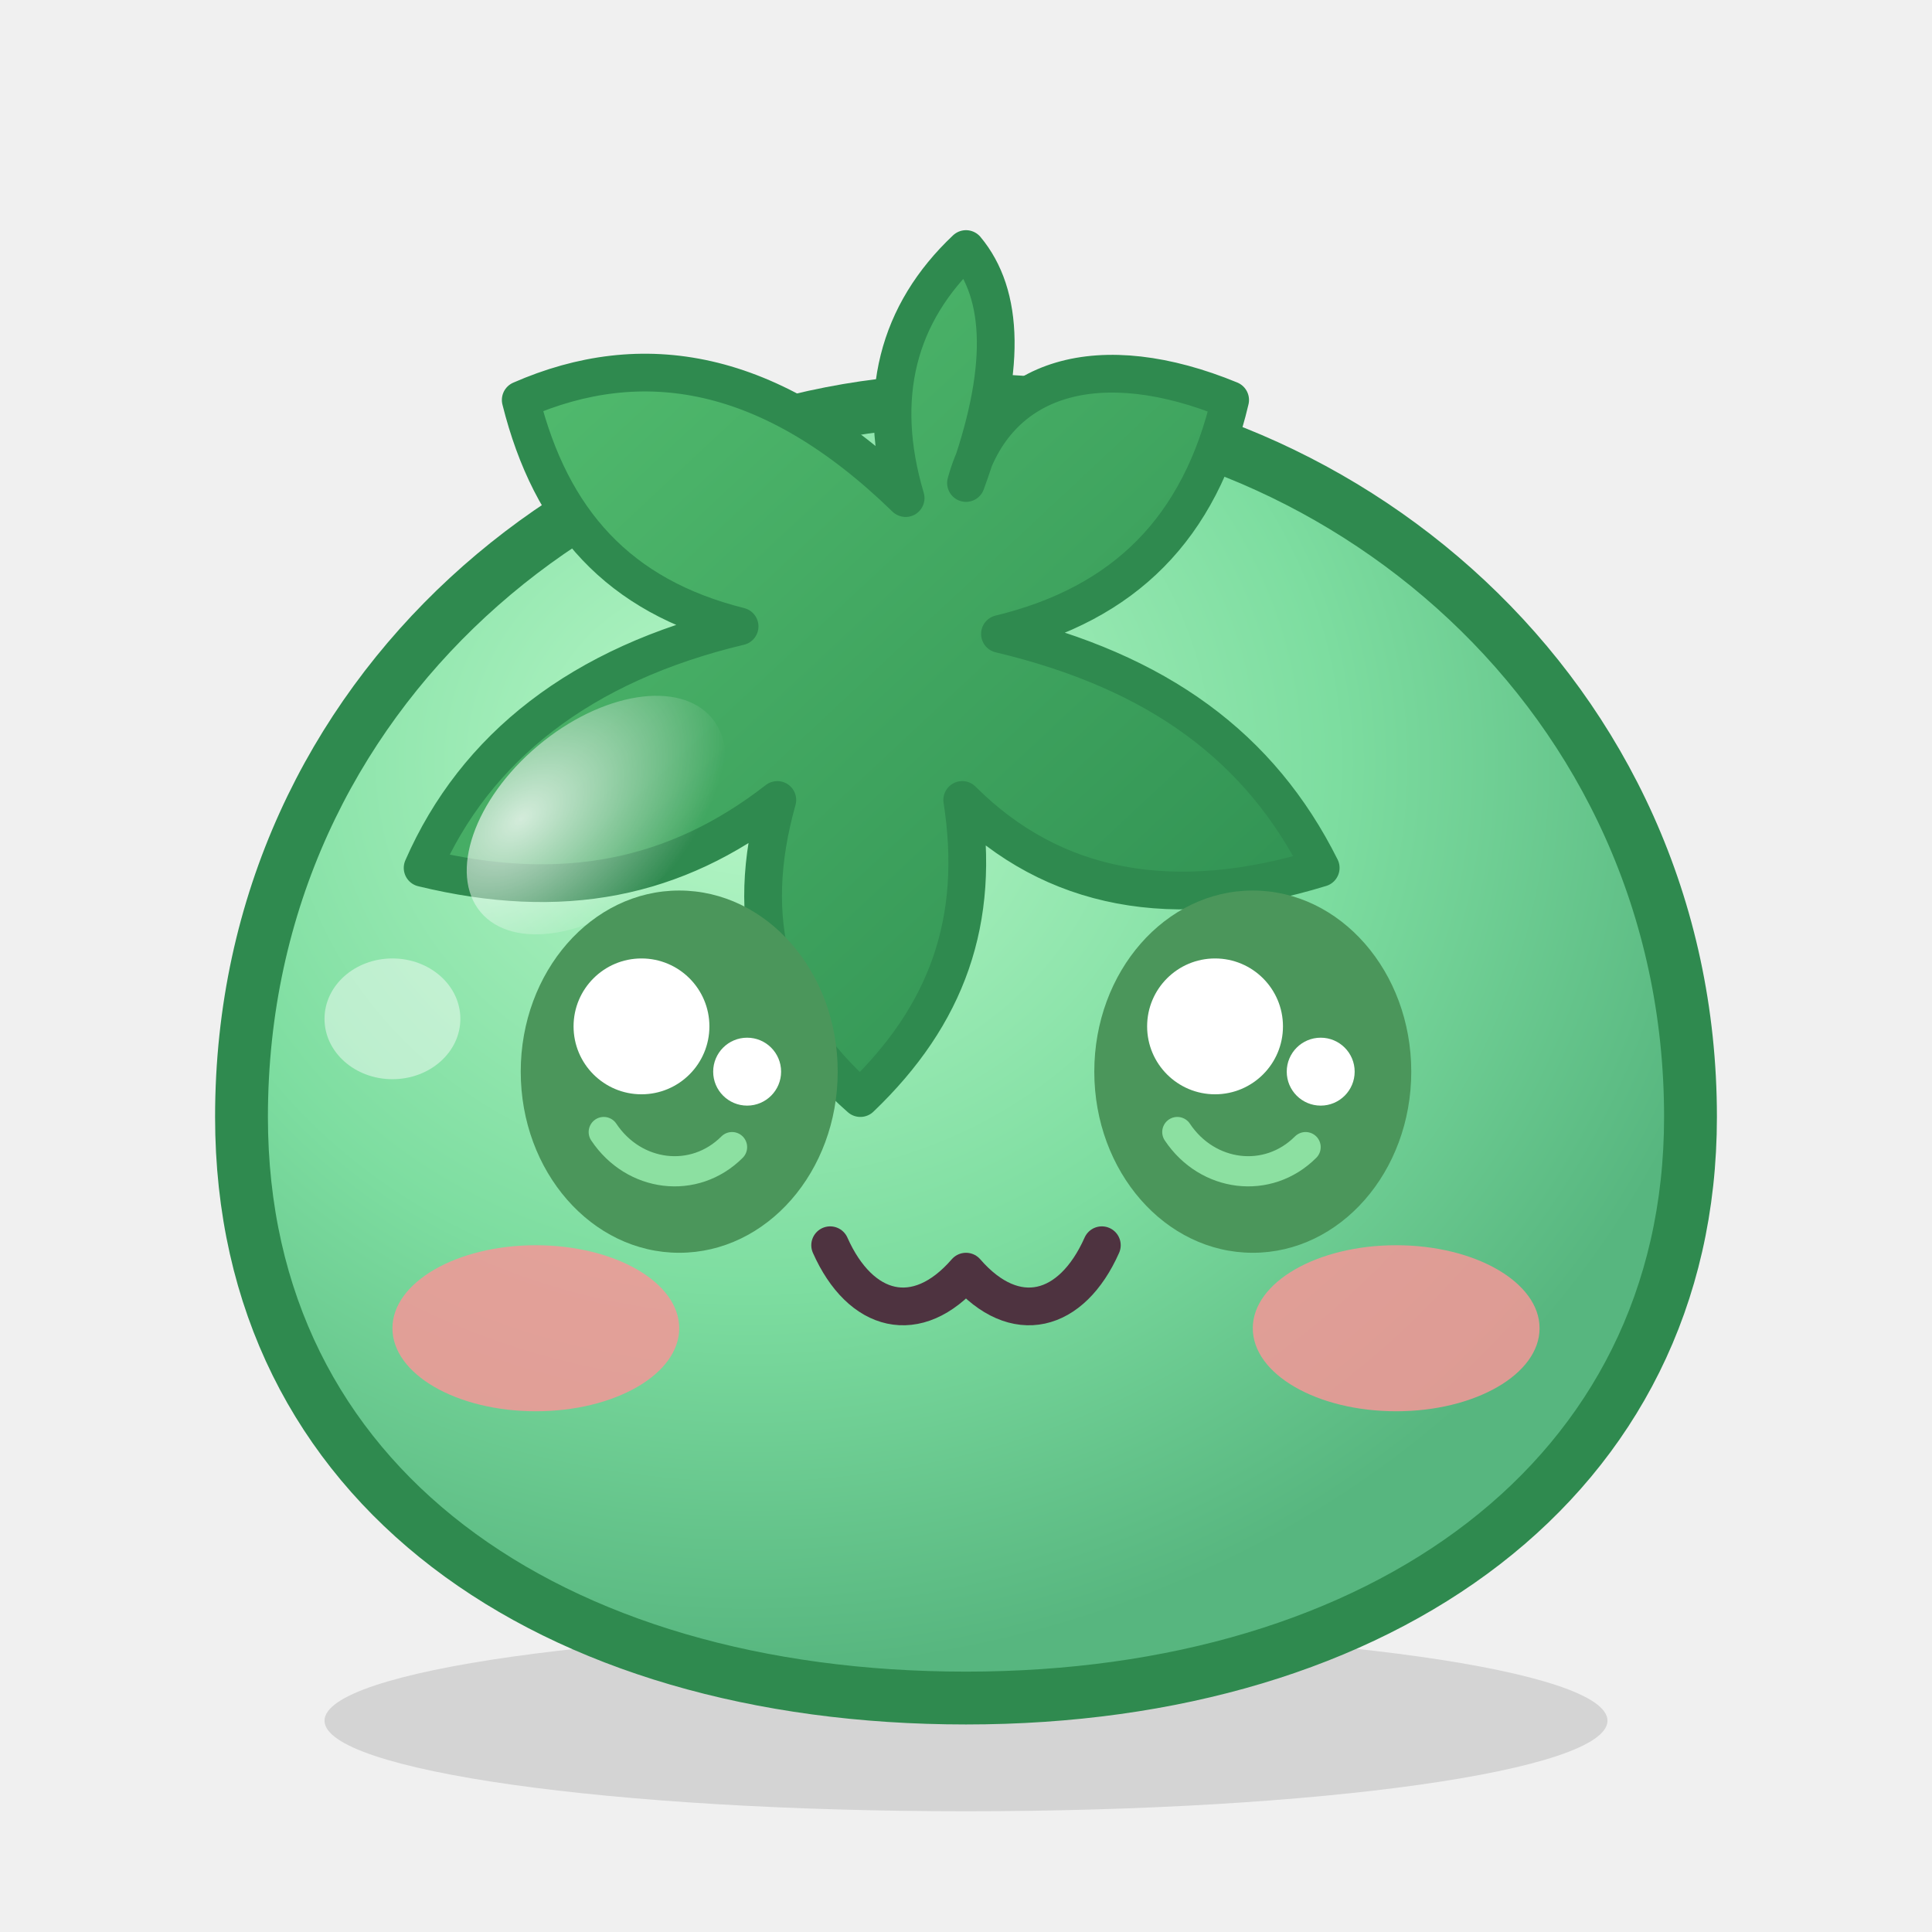
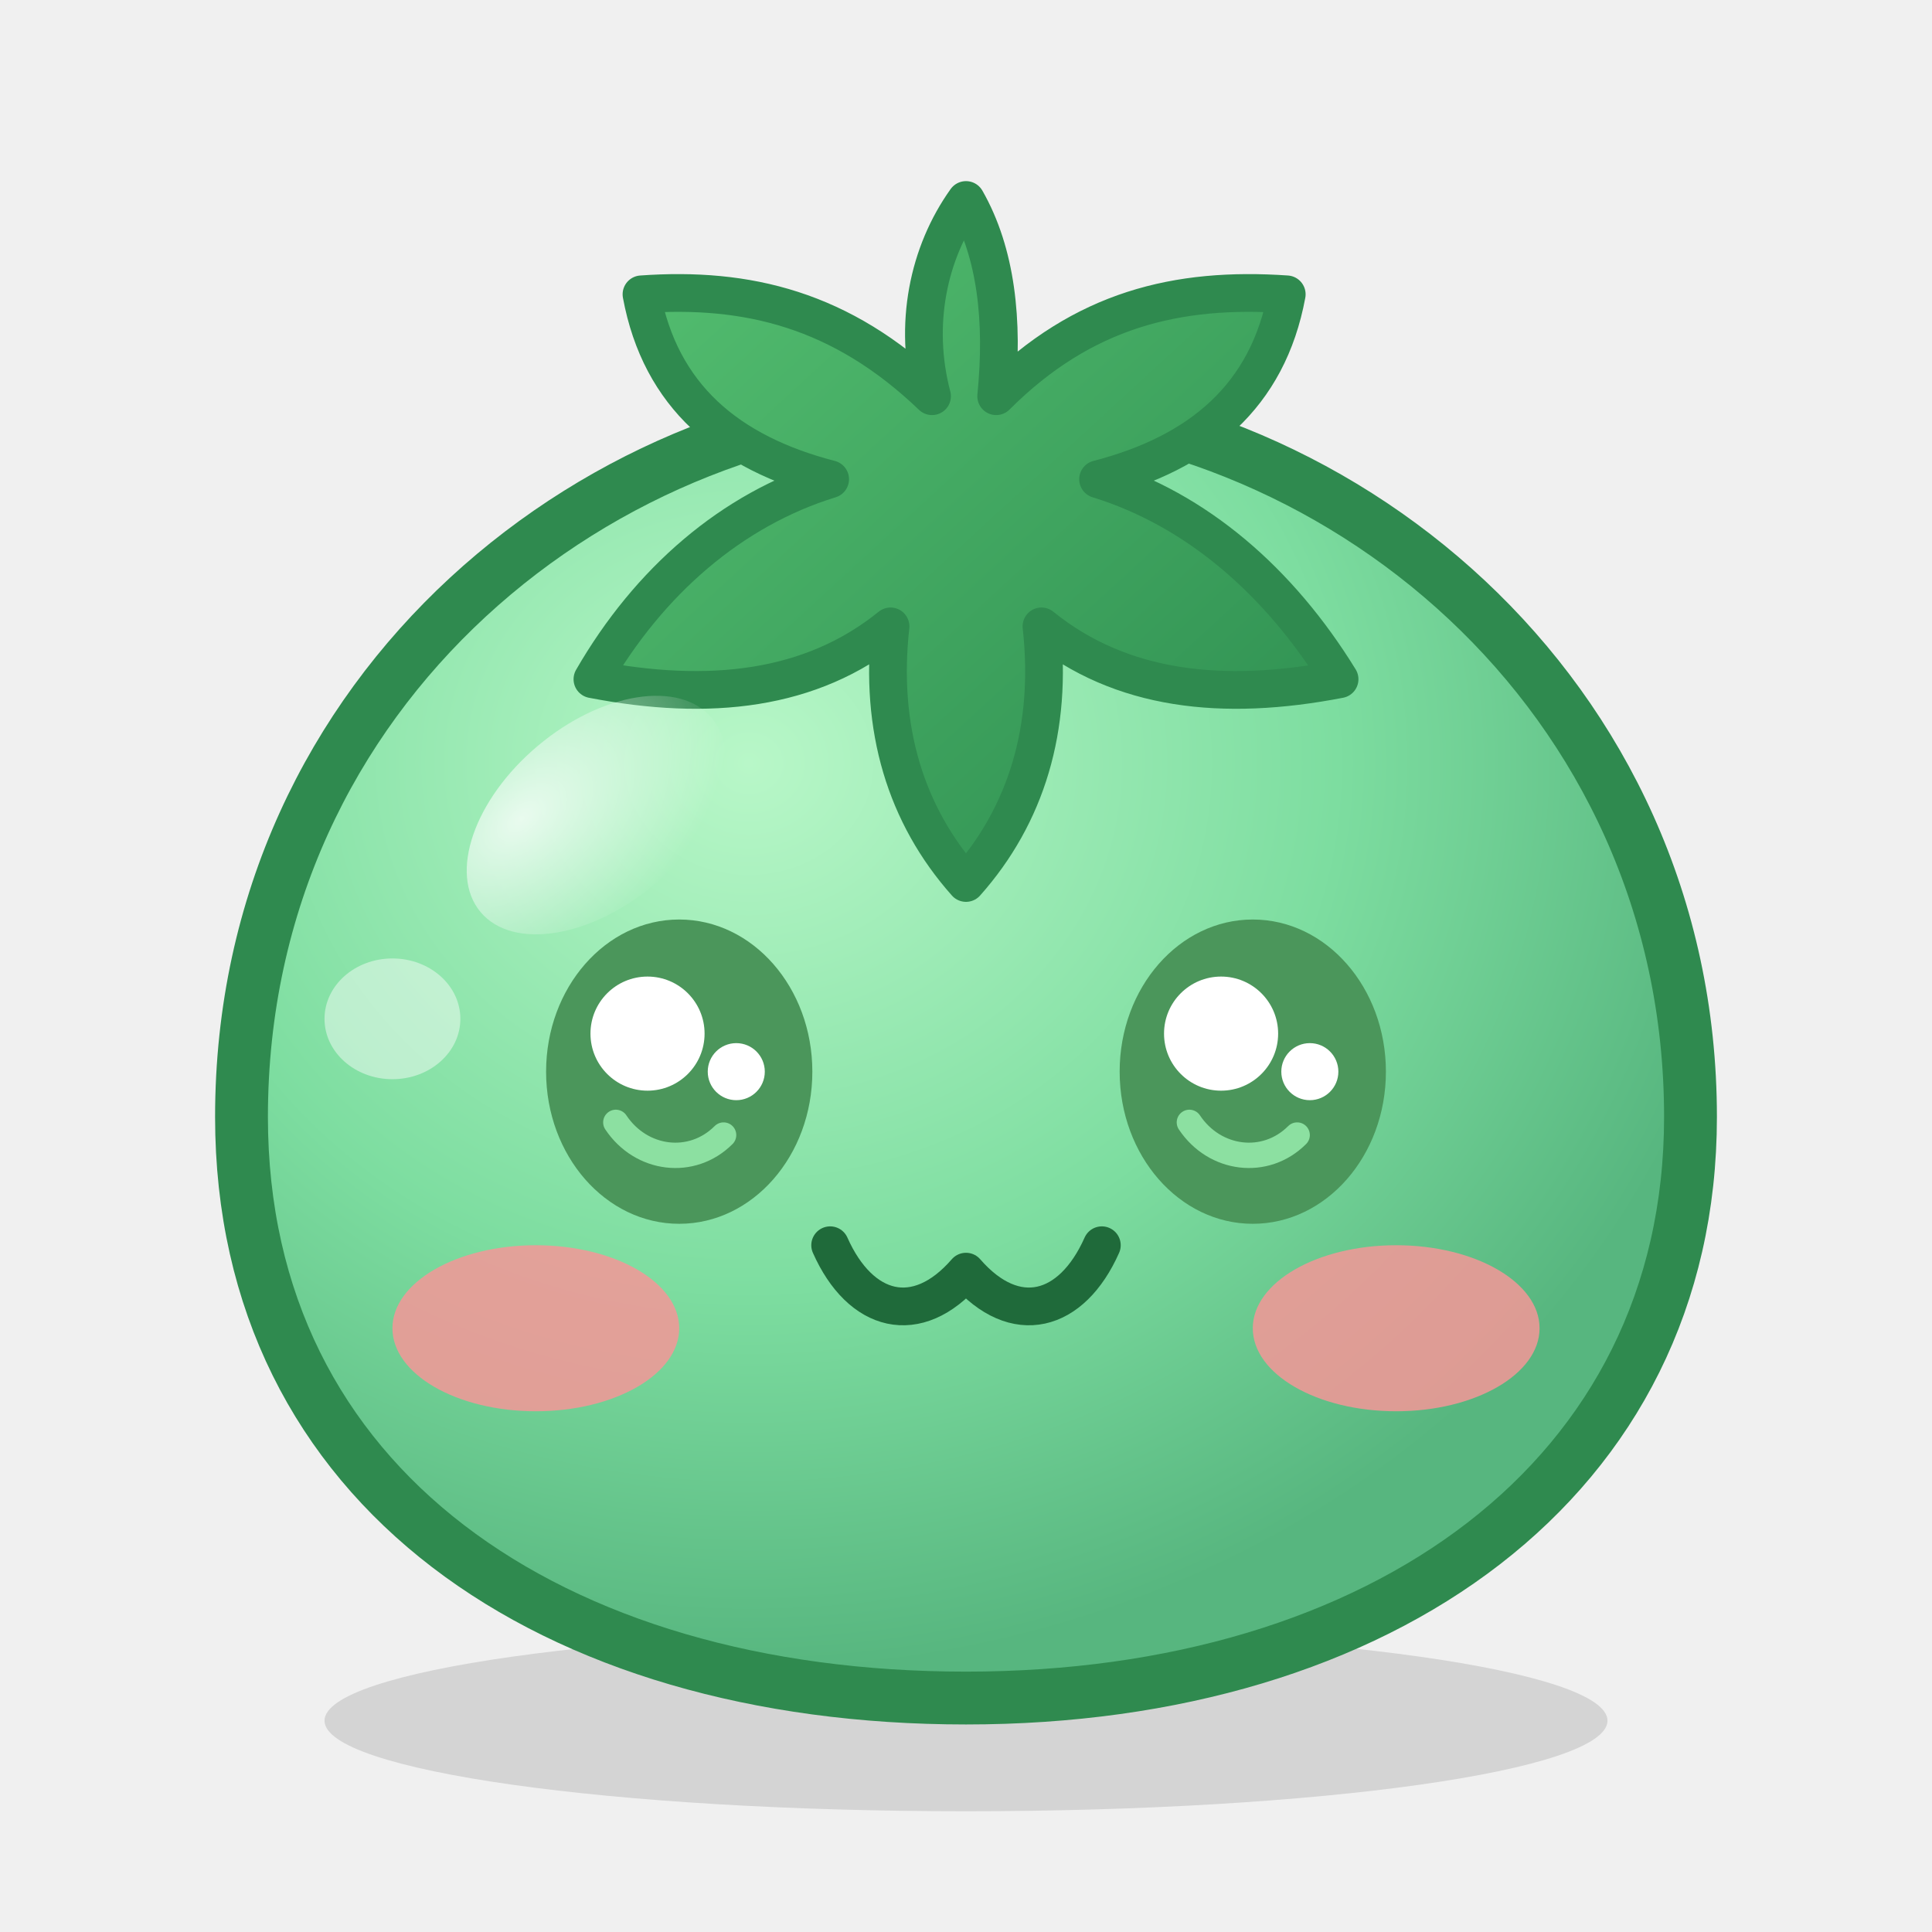
<svg xmlns="http://www.w3.org/2000/svg" viewBox="0 0 512 512" role="img" aria-labelledby="title desc">
  <defs>
    <radialGradient id="body" cx="35%" cy="28%" r="70%">
      <stop offset="0%" stop-color="#b8f7c8" />
      <stop offset="58%" stop-color="#7ddda0" />
      <stop offset="100%" stop-color="#57b67f" />
    </radialGradient>
    <radialGradient id="shine" cx="30%" cy="25%" r="80%">
      <stop offset="0%" stop-color="#ffffff" stop-opacity="0.9" />
      <stop offset="100%" stop-color="#ffffff" stop-opacity="0" />
    </radialGradient>
    <linearGradient id="leaf" x1="0%" y1="0%" x2="100%" y2="100%">
      <stop offset="0%" stop-color="#56c172" />
      <stop offset="100%" stop-color="#2c8c4f" />
    </linearGradient>
  </defs>
  <ellipse cx="256" cy="456" rx="170" ry="24" fill="#000000" opacity="0.12" />
  <path d="M256 106        C160 106 64 182 64 296        C64 394 146 450 256 450        C366 450 448 392 448 296        C448 184 354 106 256 106 Z" fill="url(#body)" stroke="#2f8a4f" stroke-width="14" stroke-linejoin="round" />
-   <path d="M256 66        C238 83 232 105 240 132        C204 97 170 92 138 106        C146 138 164 158 196 166        C154 176 126 198 112 230        C149 239 179 233 206 212        C197 244 204 270 228 291        C251 269 260 244 255 212        C279 236 311 242 350 230        C334 198 307 178 265 168        C298 160 318 140 326 106        C292 92 264 99 256 128        C267 98 266 78 256 66 Z" fill="url(#leaf)" stroke="#2f8a4f" stroke-width="10" stroke-linejoin="round" />
+   <path d="M256 53        C246 67 242 86 247 105        C223 82 198 76 170 78        C175 105 193 120 220 127        C194 135 172 154 157 180        C188 186 215 183 236 166        C233 193 240 216 256 234        C272 216 279 193 276 166        C297 183 324 186 355 180        C339 154 317 135 291 127        C318 120 336 105 341 78        C312 76 287 82 264 105        C266 85 264 67 256 53 Z" fill="url(#leaf)" stroke="#2f8a4f" stroke-width="10" stroke-linejoin="round" />
  <ellipse cx="158" cy="216" rx="40" ry="24" transform="rotate(-40 158 216)" fill="url(#shine)" opacity="0.85" />
  <ellipse cx="104" cy="270" rx="18" ry="16" fill="#ffffff" opacity="0.45" />
-   <ellipse cx="180" cy="284" rx="42" ry="48" fill="#4b965b" />
-   <ellipse cx="332" cy="284" rx="42" ry="48" fill="#4b965b" />
-   <circle cx="170" cy="272" r="18" fill="#ffffff" />
-   <circle cx="322" cy="272" r="18" fill="#ffffff" />
-   <circle cx="198" cy="284" r="9" fill="#ffffff" />
-   <circle cx="350" cy="284" r="9" fill="#ffffff" />
-   <path d="M160 300 C168 312 184 314 194 304" fill="none" stroke="#8ce0a1" stroke-width="8" stroke-linecap="round" />
-   <path d="M312 300 C320 312 336 314 346 304" fill="none" stroke="#8ce0a1" stroke-width="8" stroke-linecap="round" />
+   <g transform="translate(180 284) scale(0.84) translate(-180 -284)">
+     <ellipse cx="180" cy="284" rx="42" ry="48" fill="#4b965b" />
+     <circle cx="170" cy="272" r="18" fill="#ffffff" />
+     <circle cx="198" cy="284" r="9" fill="#ffffff" />
+     <path d="M160 300 C168 312 184 314 194 304" fill="none" stroke="#8ce0a1" stroke-width="8" stroke-linecap="round" />
+   </g>
+   <g transform="translate(332 284) scale(0.84) translate(-332 -284)">
+     <ellipse cx="332" cy="284" rx="42" ry="48" fill="#4b965b" />
+     <circle cx="322" cy="272" r="18" fill="#ffffff" />
+     <circle cx="350" cy="284" r="9" fill="#ffffff" />
+     <path d="M312 300 C320 312 336 314 346 304" fill="none" stroke="#8ce0a1" stroke-width="8" stroke-linecap="round" />
+   </g>
  <ellipse cx="142" cy="352" rx="38" ry="22" fill="#f59698" opacity="0.85" />
  <ellipse cx="370" cy="352" rx="38" ry="22" fill="#f59698" opacity="0.85" />
-   <path d="M220 330        C228 348 243 352 256 337        C269 352 284 348 292 330" fill="none" stroke="#4e3340" stroke-width="10" stroke-linecap="round" stroke-linejoin="round" />
+   <path d="M220 330        C228 348 243 352 256 337        C269 352 284 348 292 330" fill="none" stroke="#1f6a3a" stroke-width="10" stroke-linecap="round" stroke-linejoin="round" />
</svg>
